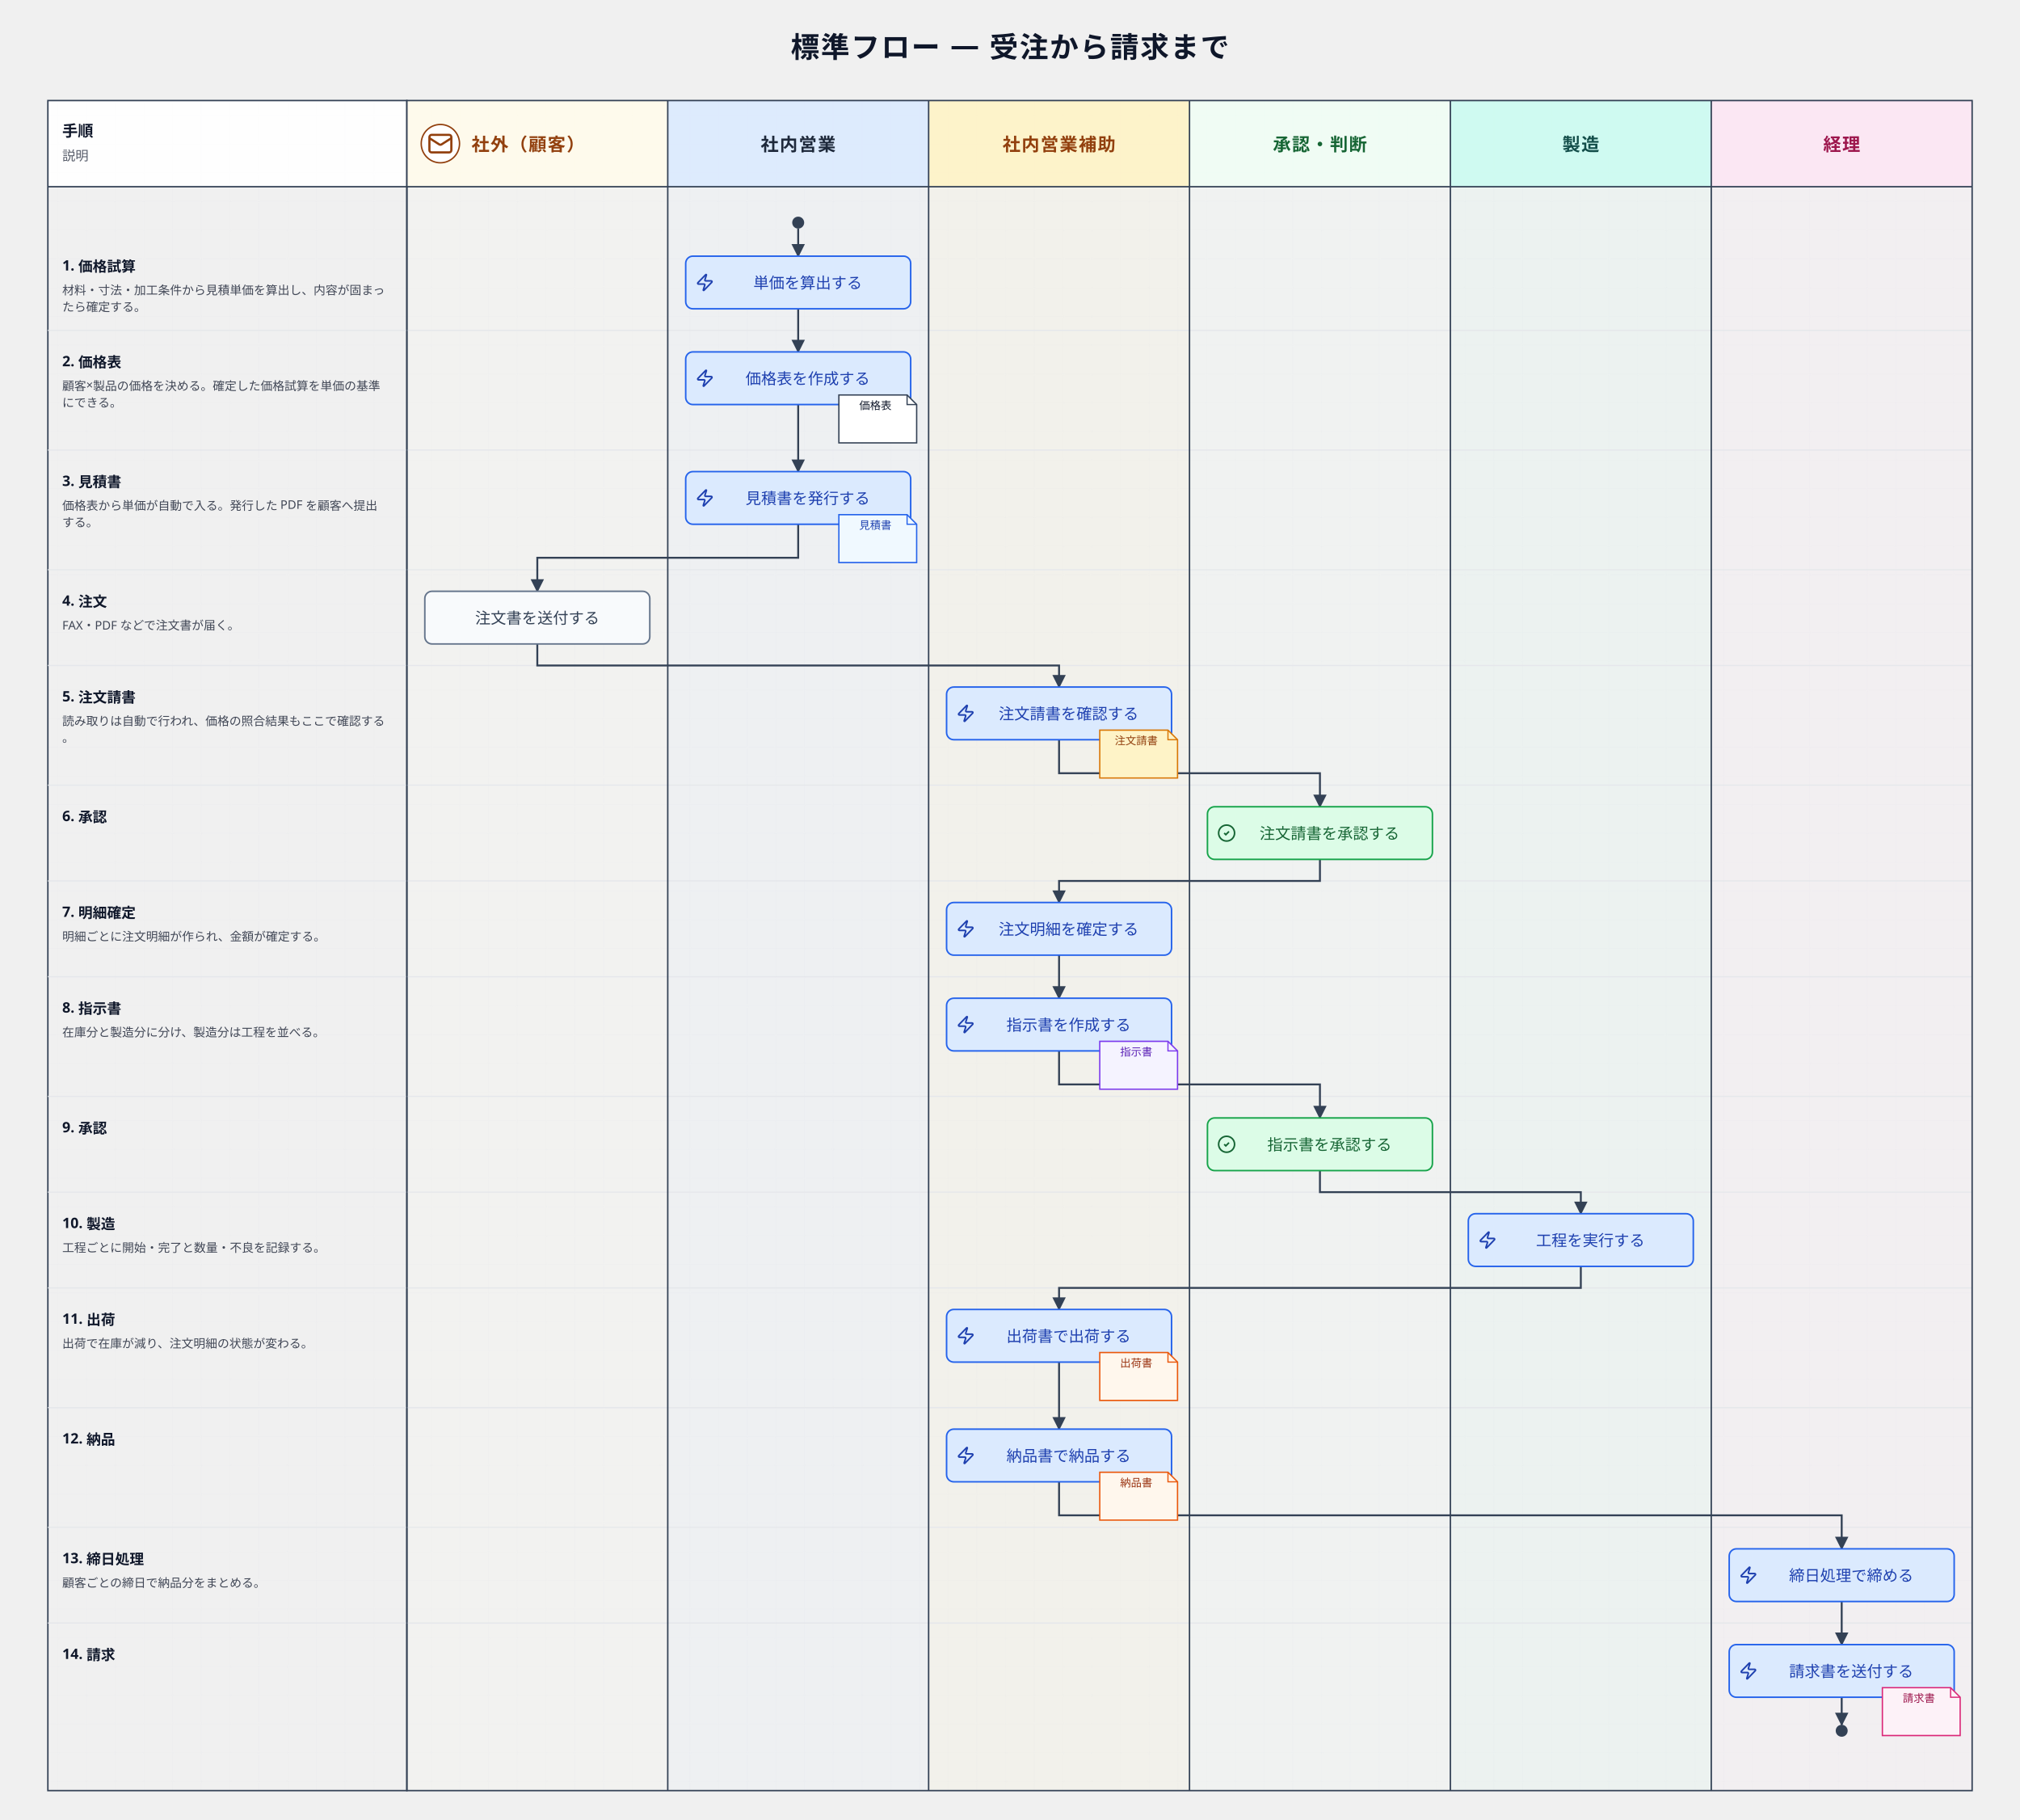
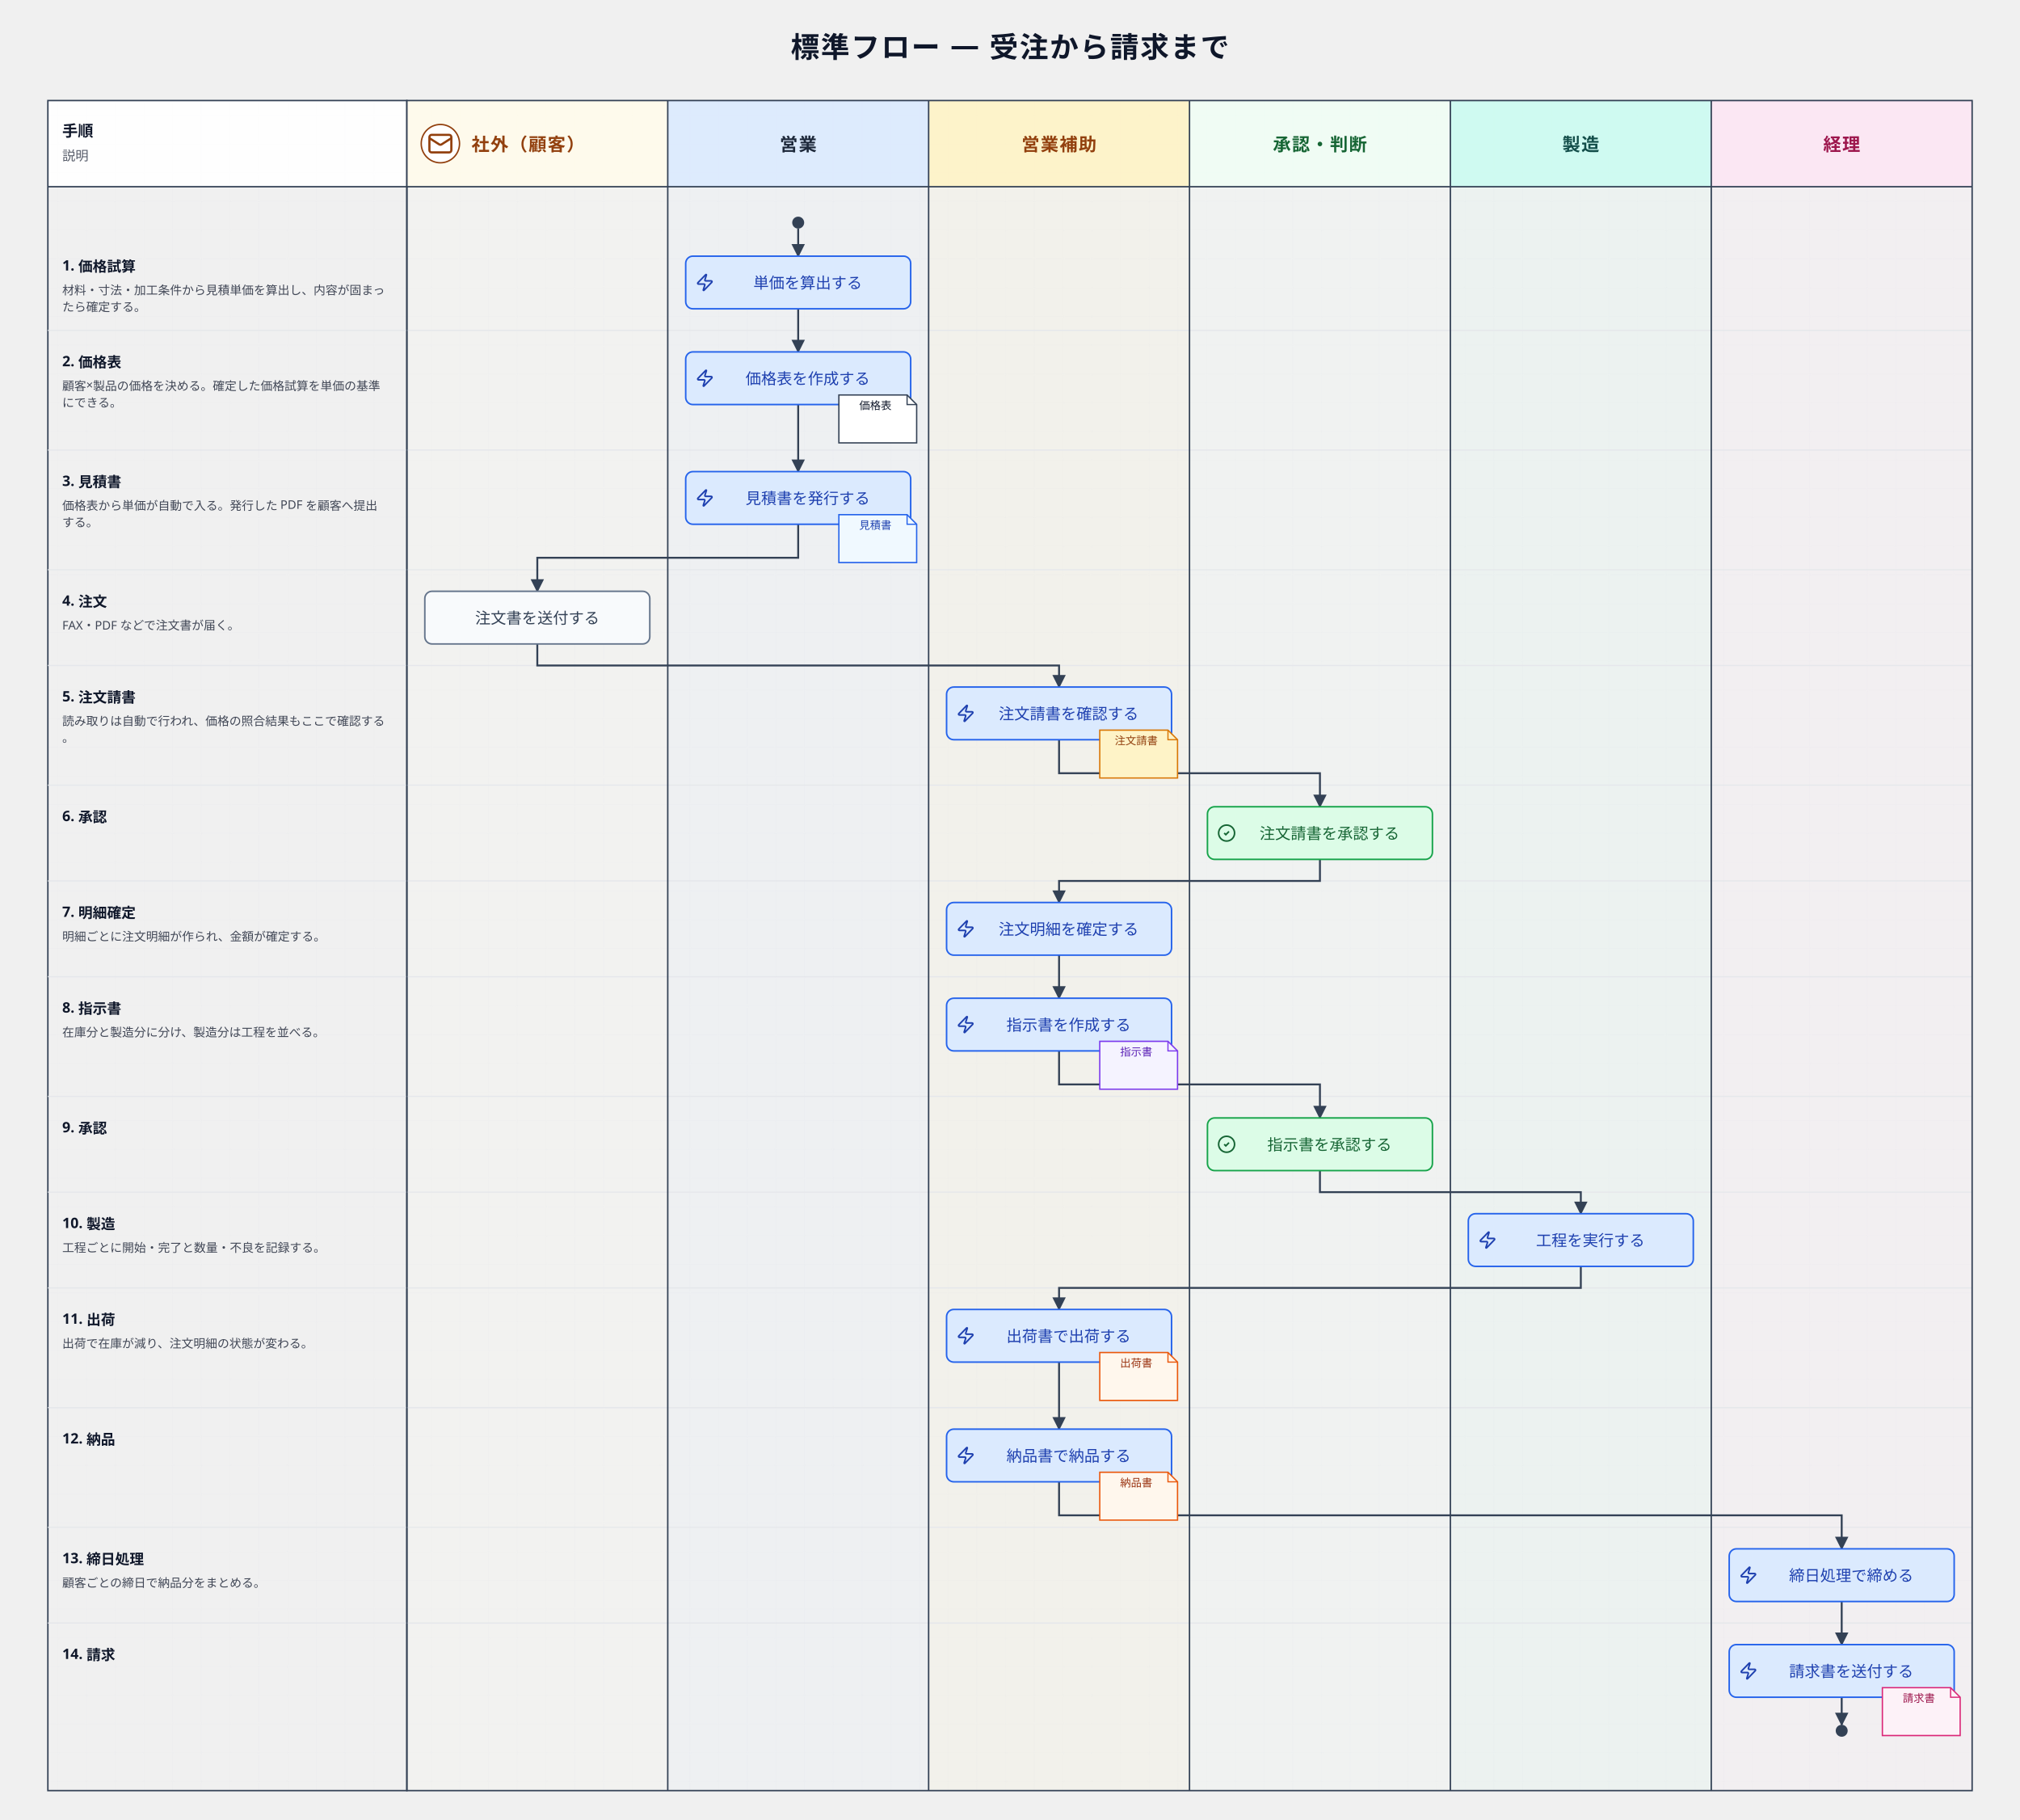
<svg xmlns="http://www.w3.org/2000/svg" viewBox="0 0 1688 1520" style="width:100%;height:auto;background:#ffffff;display:block" id="swimlane-svg">
  <defs>
    <marker id="arrowhead" viewBox="0 0 10 10" refX="9" refY="5" markerWidth="7" markerHeight="7" orient="auto-start-reverse">
      <path d="M 0 0 L 10 5 L 0 10 z" fill="#334155" />
    </marker>
    <pattern id="gridp" width="24" height="24" patternUnits="userSpaceOnUse">
      <path d="M 24 0 L 0 0 0 24" fill="none" stroke="#e5e7eb" stroke-width="0.5" />
    </pattern>
  </defs>
  <rect x="40" y="84" width="1608" height="1412" fill="url(#gridp)" opacity="0.5" />
  <rect x="40" y="84" width="300" height="72" fill="white" opacity="0.9" />
  <text x="52" y="114" fill="#0f172a" font-family="'Noto Sans JP',sans-serif" font-size="13" font-weight="700">手順</text>
  <text x="52" y="134" fill="#0f172a" opacity="0.7" font-family="'Noto Sans JP',sans-serif" font-size="11">説明</text>
  <line x1="40" x2="340" y1="156" y2="156" stroke="#334155" stroke-width="1.2" vector-effect="non-scaling-stroke" />
  <rect x="40" y="84" width="300" height="1412" fill="none" stroke="#334155" stroke-width="1.2" vector-effect="non-scaling-stroke" />
  <g>
    <text x="52" y="226" fill="#0f172a" font-family="'Noto Sans JP',sans-serif" font-size="12" font-weight="600">1. 価格試算</text>
    <text x="52" y="246" fill="#0f172a" opacity="0.78" font-family="'Noto Sans JP',sans-serif" font-size="10" font-weight="400">
      <tspan x="52" dy="0">
        <tspan font-weight="400" font-style="normal" text-decoration="none">材料・寸法・加工条件から見積単価を算出し、内容が固まっ</tspan>
      </tspan>
      <tspan x="52" dy="14">
        <tspan font-weight="400" font-style="normal" text-decoration="none">たら確定する。</tspan>
      </tspan>
    </text>
  </g>
  <g>
    <text x="52" y="306" fill="#0f172a" font-family="'Noto Sans JP',sans-serif" font-size="12" font-weight="600">2. 価格表</text>
    <text x="52" y="326" fill="#0f172a" opacity="0.78" font-family="'Noto Sans JP',sans-serif" font-size="10" font-weight="400">
      <tspan x="52" dy="0">
        <tspan font-weight="400" font-style="normal" text-decoration="none">顧客×製品の価格を決める。確定した価格試算を単価の基準</tspan>
      </tspan>
      <tspan x="52" dy="14">
        <tspan font-weight="400" font-style="normal" text-decoration="none">にできる。</tspan>
      </tspan>
    </text>
  </g>
  <g>
    <text x="52" y="406" fill="#0f172a" font-family="'Noto Sans JP',sans-serif" font-size="12" font-weight="600">3. 見積書</text>
    <text x="52" y="426" fill="#0f172a" opacity="0.78" font-family="'Noto Sans JP',sans-serif" font-size="10" font-weight="400">
      <tspan x="52" dy="0">
        <tspan font-weight="400" font-style="normal" text-decoration="none">価格表から単価が自動で入る。発行した PDF を顧客へ提出</tspan>
      </tspan>
      <tspan x="52" dy="14">
        <tspan font-weight="400" font-style="normal" text-decoration="none">する。</tspan>
      </tspan>
    </text>
  </g>
  <g>
    <text x="52" y="506" fill="#0f172a" font-family="'Noto Sans JP',sans-serif" font-size="12" font-weight="600">4. 注文</text>
    <text x="52" y="526" fill="#0f172a" opacity="0.78" font-family="'Noto Sans JP',sans-serif" font-size="10" font-weight="400">
      <tspan x="52" dy="0">
        <tspan font-weight="400" font-style="normal" text-decoration="none">FAX・PDF などで注文書が届く。</tspan>
      </tspan>
    </text>
  </g>
  <g>
    <text x="52" y="586" fill="#0f172a" font-family="'Noto Sans JP',sans-serif" font-size="12" font-weight="600">5. 注文請書</text>
    <text x="52" y="606" fill="#0f172a" opacity="0.78" font-family="'Noto Sans JP',sans-serif" font-size="10" font-weight="400">
      <tspan x="52" dy="0">
        <tspan font-weight="400" font-style="normal" text-decoration="none">読み取りは自動で行われ、価格の照合結果もここで確認する</tspan>
      </tspan>
      <tspan x="52" dy="14">
        <tspan font-weight="400" font-style="normal" text-decoration="none">。</tspan>
      </tspan>
    </text>
  </g>
  <g>
    <text x="52" y="686" fill="#0f172a" font-family="'Noto Sans JP',sans-serif" font-size="12" font-weight="600">6. 承認</text>
  </g>
  <g>
    <text x="52" y="766" fill="#0f172a" font-family="'Noto Sans JP',sans-serif" font-size="12" font-weight="600">7. 明細確定</text>
    <text x="52" y="786" fill="#0f172a" opacity="0.78" font-family="'Noto Sans JP',sans-serif" font-size="10" font-weight="400">
      <tspan x="52" dy="0">
        <tspan font-weight="400" font-style="normal" text-decoration="none">明細ごとに注文明細が作られ、金額が確定する。</tspan>
      </tspan>
    </text>
  </g>
  <g>
    <text x="52" y="846" fill="#0f172a" font-family="'Noto Sans JP',sans-serif" font-size="12" font-weight="600">8. 指示書</text>
    <text x="52" y="866" fill="#0f172a" opacity="0.78" font-family="'Noto Sans JP',sans-serif" font-size="10" font-weight="400">
      <tspan x="52" dy="0">
        <tspan font-weight="400" font-style="normal" text-decoration="none">在庫分と製造分に分け、製造分は工程を並べる。</tspan>
      </tspan>
    </text>
  </g>
  <g>
    <text x="52" y="946" fill="#0f172a" font-family="'Noto Sans JP',sans-serif" font-size="12" font-weight="600">9. 承認</text>
  </g>
  <g>
    <text x="52" y="1026" fill="#0f172a" font-family="'Noto Sans JP',sans-serif" font-size="12" font-weight="600">10. 製造</text>
    <text x="52" y="1046" fill="#0f172a" opacity="0.78" font-family="'Noto Sans JP',sans-serif" font-size="10" font-weight="400">
      <tspan x="52" dy="0">
        <tspan font-weight="400" font-style="normal" text-decoration="none">工程ごとに開始・完了と数量・不良を記録する。</tspan>
      </tspan>
    </text>
  </g>
  <g>
    <text x="52" y="1106" fill="#0f172a" font-family="'Noto Sans JP',sans-serif" font-size="12" font-weight="600">11. 出荷</text>
    <text x="52" y="1126" fill="#0f172a" opacity="0.78" font-family="'Noto Sans JP',sans-serif" font-size="10" font-weight="400">
      <tspan x="52" dy="0">
        <tspan font-weight="400" font-style="normal" text-decoration="none">出荷で在庫が減り、注文明細の状態が変わる。</tspan>
      </tspan>
    </text>
  </g>
  <g>
    <text x="52" y="1206" fill="#0f172a" font-family="'Noto Sans JP',sans-serif" font-size="12" font-weight="600">12. 納品</text>
  </g>
  <g>
    <text x="52" y="1306" fill="#0f172a" font-family="'Noto Sans JP',sans-serif" font-size="12" font-weight="600">13. 締日処理</text>
    <text x="52" y="1326" fill="#0f172a" opacity="0.78" font-family="'Noto Sans JP',sans-serif" font-size="10" font-weight="400">
      <tspan x="52" dy="0">
        <tspan font-weight="400" font-style="normal" text-decoration="none">顧客ごとの締日で納品分をまとめる。</tspan>
      </tspan>
    </text>
  </g>
  <g>
    <text x="52" y="1386" fill="#0f172a" font-family="'Noto Sans JP',sans-serif" font-size="12" font-weight="600">14. 請求</text>
  </g>
  <g>
    <rect x="340" y="84" width="218" height="1412" fill="#fffbeb" opacity="0.12" />
    <rect x="340" y="84" width="218" height="72" fill="#fffbeb" opacity="0.9" />
    <g>
      <circle cx="368" cy="120" r="16" fill="#ffffff" stroke="#92400e" stroke-width="1.2" />
      <svg x="357" y="109" width="22" height="22" viewBox="0 0 24 24" fill="none" stroke="#92400e" stroke-width="2">
        <path d="m22 7-8.991 5.727a2 2 0 0 1-2.009 0L2 7" />
        <rect x="2" y="4" width="20" height="16" rx="2" />
      </svg>
    </g>
    <text x="394" y="126" text-anchor="start" fill="#92400e" font-family="'Noto Sans JP',sans-serif" font-size="15" font-weight="700" letter-spacing="0.06em">社外（顧客）</text>
    <line x1="340" x2="558" y1="156" y2="156" stroke="#334155" stroke-width="1.2" vector-effect="non-scaling-stroke" />
  </g>
  <g>
    <rect x="558" y="84" width="218" height="1412" fill="#dbeafe" opacity="0.12" />
    <rect x="558" y="84" width="218" height="72" fill="#dbeafe" opacity="0.9" />
-     <text x="667" y="126" text-anchor="middle" fill="#1e293b" font-family="'Noto Sans JP',sans-serif" font-size="15" font-weight="700" letter-spacing="0.06em">社内営業</text>
+     <text x="667" y="126" text-anchor="middle" fill="#1e293b" font-family="'Noto Sans JP',sans-serif" font-size="15" font-weight="700" letter-spacing="0.06em">営業</text>
    <line x1="558" x2="776" y1="156" y2="156" stroke="#334155" stroke-width="1.2" vector-effect="non-scaling-stroke" />
  </g>
  <g>
    <rect x="776" y="84" width="218" height="1412" fill="#fef3c7" opacity="0.12" />
    <rect x="776" y="84" width="218" height="72" fill="#fef3c7" opacity="0.9" />
-     <text x="885" y="126" text-anchor="middle" fill="#92400e" font-family="'Noto Sans JP',sans-serif" font-size="15" font-weight="700" letter-spacing="0.06em">社内営業補助</text>
+     <text x="885" y="126" text-anchor="middle" fill="#92400e" font-family="'Noto Sans JP',sans-serif" font-size="15" font-weight="700" letter-spacing="0.06em">営業補助</text>
    <line x1="776" x2="994" y1="156" y2="156" stroke="#334155" stroke-width="1.2" vector-effect="non-scaling-stroke" />
  </g>
  <g>
    <rect x="994" y="84" width="218" height="1412" fill="#f0fdf4" opacity="0.12" />
    <rect x="994" y="84" width="218" height="72" fill="#f0fdf4" opacity="0.9" />
    <text x="1103" y="126" text-anchor="middle" fill="#166534" font-family="'Noto Sans JP',sans-serif" font-size="15" font-weight="700" letter-spacing="0.06em">承認・判断</text>
    <line x1="994" x2="1212" y1="156" y2="156" stroke="#334155" stroke-width="1.2" vector-effect="non-scaling-stroke" />
  </g>
  <g>
    <rect x="1212" y="84" width="218" height="1412" fill="#ccfbf1" opacity="0.12" />
    <rect x="1212" y="84" width="218" height="72" fill="#ccfbf1" opacity="0.9" />
    <text x="1321" y="126" text-anchor="middle" fill="#134e4a" font-family="'Noto Sans JP',sans-serif" font-size="15" font-weight="700" letter-spacing="0.06em">製造</text>
    <line x1="1212" x2="1430" y1="156" y2="156" stroke="#334155" stroke-width="1.2" vector-effect="non-scaling-stroke" />
  </g>
  <g>
    <rect x="1430" y="84" width="218" height="1412" fill="#fce7f3" opacity="0.12" />
    <rect x="1430" y="84" width="218" height="72" fill="#fce7f3" opacity="0.9" />
    <text x="1539" y="126" text-anchor="middle" fill="#9d174d" font-family="'Noto Sans JP',sans-serif" font-size="15" font-weight="700" letter-spacing="0.06em">経理</text>
    <line x1="1430" x2="1648" y1="156" y2="156" stroke="#334155" stroke-width="1.2" vector-effect="non-scaling-stroke" />
  </g>
  <line x1="40" y1="276" x2="1648" y2="276" stroke="#e5e7eb" stroke-width="1" vector-effect="non-scaling-stroke" opacity="0.95" />
  <line x1="40" y1="376" x2="1648" y2="376" stroke="#e5e7eb" stroke-width="1" vector-effect="non-scaling-stroke" opacity="0.95" />
  <line x1="40" y1="476" x2="1648" y2="476" stroke="#e5e7eb" stroke-width="1" vector-effect="non-scaling-stroke" opacity="0.95" />
  <line x1="40" y1="556" x2="1648" y2="556" stroke="#e5e7eb" stroke-width="1" vector-effect="non-scaling-stroke" opacity="0.95" />
  <line x1="40" y1="656" x2="1648" y2="656" stroke="#e5e7eb" stroke-width="1" vector-effect="non-scaling-stroke" opacity="0.95" />
  <line x1="40" y1="736" x2="1648" y2="736" stroke="#e5e7eb" stroke-width="1" vector-effect="non-scaling-stroke" opacity="0.95" />
  <line x1="40" y1="816" x2="1648" y2="816" stroke="#e5e7eb" stroke-width="1" vector-effect="non-scaling-stroke" opacity="0.95" />
  <line x1="40" y1="916" x2="1648" y2="916" stroke="#e5e7eb" stroke-width="1" vector-effect="non-scaling-stroke" opacity="0.95" />
  <line x1="40" y1="996" x2="1648" y2="996" stroke="#e5e7eb" stroke-width="1" vector-effect="non-scaling-stroke" opacity="0.95" />
  <line x1="40" y1="1076" x2="1648" y2="1076" stroke="#e5e7eb" stroke-width="1" vector-effect="non-scaling-stroke" opacity="0.95" />
  <line x1="40" y1="1176" x2="1648" y2="1176" stroke="#e5e7eb" stroke-width="1" vector-effect="non-scaling-stroke" opacity="0.95" />
  <line x1="40" y1="1276" x2="1648" y2="1276" stroke="#e5e7eb" stroke-width="1" vector-effect="non-scaling-stroke" opacity="0.95" />
  <line x1="40" y1="1356" x2="1648" y2="1356" stroke="#e5e7eb" stroke-width="1" vector-effect="non-scaling-stroke" opacity="0.95" />
  <rect x="340" y="84" width="1308" height="1412" fill="none" stroke="#334155" stroke-width="1.2" vector-effect="non-scaling-stroke" />
  <line x1="558" x2="558" y1="84" y2="1496" stroke="#334155" stroke-width="1.2" vector-effect="non-scaling-stroke" />
  <line x1="776" x2="776" y1="84" y2="1496" stroke="#334155" stroke-width="1.2" vector-effect="non-scaling-stroke" />
  <line x1="994" x2="994" y1="84" y2="1496" stroke="#334155" stroke-width="1.2" vector-effect="non-scaling-stroke" />
  <line x1="1212" x2="1212" y1="84" y2="1496" stroke="#334155" stroke-width="1.2" vector-effect="non-scaling-stroke" />
  <line x1="1430" x2="1430" y1="84" y2="1496" stroke="#334155" stroke-width="1.2" vector-effect="non-scaling-stroke" />
  <line x1="667" y1="258" x2="667" y2="294" stroke="#334155" stroke-width="1.6" marker-end="url(#arrowhead)" />
  <line x1="667" y1="338" x2="667" y2="394" stroke="#334155" stroke-width="1.6" marker-end="url(#arrowhead)" />
  <path d="M 667 438 L 667 466 L 449 466 L 449 494" fill="none" stroke="#334155" stroke-width="1.6" marker-end="url(#arrowhead)" />
  <path d="M 449 538 L 449 556 L 885 556 L 885 574" fill="none" stroke="#334155" stroke-width="1.6" marker-end="url(#arrowhead)" />
  <path d="M 885 618 L 885 646 L 1103 646 L 1103 674" fill="none" stroke="#334155" stroke-width="1.6" marker-end="url(#arrowhead)" />
  <path d="M 1103 718 L 1103 736 L 885 736 L 885 754" fill="none" stroke="#334155" stroke-width="1.6" marker-end="url(#arrowhead)" />
  <line x1="885" y1="798" x2="885" y2="834" stroke="#334155" stroke-width="1.6" marker-end="url(#arrowhead)" />
  <path d="M 885 878 L 885 906 L 1103 906 L 1103 934" fill="none" stroke="#334155" stroke-width="1.6" marker-end="url(#arrowhead)" />
  <path d="M 1103 978 L 1103 996 L 1321 996 L 1321 1014" fill="none" stroke="#334155" stroke-width="1.6" marker-end="url(#arrowhead)" />
  <path d="M 1321 1058 L 1321 1076 L 885 1076 L 885 1094" fill="none" stroke="#334155" stroke-width="1.6" marker-end="url(#arrowhead)" />
  <line x1="885" y1="1138" x2="885" y2="1194" stroke="#334155" stroke-width="1.6" marker-end="url(#arrowhead)" />
  <path d="M 885 1238 L 885 1266 L 1539 1266 L 1539 1294" fill="none" stroke="#334155" stroke-width="1.6" marker-end="url(#arrowhead)" />
  <line x1="1539" y1="1338" x2="1539" y2="1374" stroke="#334155" stroke-width="1.6" marker-end="url(#arrowhead)" />
  <line x1="667" y1="191" x2="667" y2="214" stroke="#334155" stroke-width="1.6" marker-end="url(#arrowhead)" />
  <circle cx="667" cy="186" r="5" fill="#334155" />
  <line x1="1539" y1="1418" x2="1539" y2="1441" stroke="#334155" stroke-width="1.6" marker-end="url(#arrowhead)" />
  <circle cx="1539" cy="1446" r="5" fill="#334155" />
  <g>
    <rect x="573" y="214" width="188" height="44" rx="6" fill="#dbeafe" stroke="#2563eb" stroke-width="1.3" />
    <svg x="581" y="228" width="16" height="16" viewBox="0 0 24 24" fill="none" stroke="#1e40af" stroke-width="2">
      <path d="M4 14a1 1 0 0 1-.78-1.63l9.9-10.2a.5.5 0 0 1 .86.46l-1.92 6.02A1 1 0 0 0 13 10h7a1 1 0 0 1 .78 1.63l-9.9 10.2a.5.5 0 0 1-.86-.46l1.92-6.02A1 1 0 0 0 11 14z" />
    </svg>
    <text x="675" y="241" text-anchor="middle" fill="#1e40af" font-family="'Noto Sans JP',sans-serif" font-size="13" font-weight="500">単価を算出する</text>
  </g>
  <g>
    <rect x="573" y="294" width="188" height="44" rx="6" fill="#dbeafe" stroke="#2563eb" stroke-width="1.3" />
    <svg x="581" y="308" width="16" height="16" viewBox="0 0 24 24" fill="none" stroke="#1e40af" stroke-width="2">
      <path d="M4 14a1 1 0 0 1-.78-1.63l9.9-10.2a.5.5 0 0 1 .86.46l-1.92 6.02A1 1 0 0 0 13 10h7a1 1 0 0 1 .78 1.63l-9.9 10.2a.5.5 0 0 1-.86-.46l1.92-6.02A1 1 0 0 0 11 14z" />
    </svg>
    <text x="675" y="321" text-anchor="middle" fill="#1e40af" font-family="'Noto Sans JP',sans-serif" font-size="13" font-weight="500">価格表を作成する</text>
    <g>
      <path d="M 701 330 H 758 L 766 338 V 370 H 701 Z" fill="#ffffff" stroke="#334155" stroke-width="1.1" />
      <path d="M 758 330 V 338 H 766" fill="none" stroke="#334155" stroke-width="1" />
      <text x="731.5" y="342" text-anchor="middle" font-family="'JetBrains Mono',monospace" font-size="9" fill="#0f172a">価格表</text>
    </g>
  </g>
  <g>
    <rect x="573" y="394" width="188" height="44" rx="6" fill="#dbeafe" stroke="#2563eb" stroke-width="1.3" />
    <svg x="581" y="408" width="16" height="16" viewBox="0 0 24 24" fill="none" stroke="#1e40af" stroke-width="2">
      <path d="M4 14a1 1 0 0 1-.78-1.63l9.9-10.2a.5.5 0 0 1 .86.46l-1.92 6.02A1 1 0 0 0 13 10h7a1 1 0 0 1 .78 1.63l-9.9 10.2a.5.5 0 0 1-.86-.46l1.92-6.02A1 1 0 0 0 11 14z" />
    </svg>
    <text x="675" y="421" text-anchor="middle" fill="#1e40af" font-family="'Noto Sans JP',sans-serif" font-size="13" font-weight="500">見積書を発行する</text>
    <g>
      <path d="M 701 430 H 758 L 766 438 V 470 H 701 Z" fill="#f0f9ff" stroke="#2563eb" stroke-width="1.1" />
      <path d="M 758 430 V 438 H 766" fill="none" stroke="#2563eb" stroke-width="1" />
      <text x="731.5" y="442" text-anchor="middle" font-family="'JetBrains Mono',monospace" font-size="9" fill="#1e40af">見積書</text>
    </g>
  </g>
  <g>
    <rect x="355" y="494" width="188" height="44" rx="6" fill="#f8fafc" stroke="#64748b" stroke-width="1.3" />
    <text x="449" y="521" text-anchor="middle" fill="#334155" font-family="'Noto Sans JP',sans-serif" font-size="13" font-weight="500">注文書を送付する</text>
  </g>
  <g>
    <rect x="791" y="574" width="188" height="44" rx="6" fill="#dbeafe" stroke="#2563eb" stroke-width="1.3" />
    <svg x="799" y="588" width="16" height="16" viewBox="0 0 24 24" fill="none" stroke="#1e40af" stroke-width="2">
      <path d="M4 14a1 1 0 0 1-.78-1.63l9.9-10.2a.5.5 0 0 1 .86.46l-1.92 6.02A1 1 0 0 0 13 10h7a1 1 0 0 1 .78 1.63l-9.9 10.2a.5.5 0 0 1-.86-.46l1.92-6.02A1 1 0 0 0 11 14z" />
    </svg>
    <text x="893" y="601" text-anchor="middle" fill="#1e40af" font-family="'Noto Sans JP',sans-serif" font-size="13" font-weight="500">注文請書を確認する</text>
    <g>
      <path d="M 919 610 H 976 L 984 618 V 650 H 919 Z" fill="#fef3c7" stroke="#d97706" stroke-width="1.1" />
      <path d="M 976 610 V 618 H 984" fill="none" stroke="#d97706" stroke-width="1" />
      <text x="949.5" y="622" text-anchor="middle" font-family="'JetBrains Mono',monospace" font-size="9" fill="#92400e">注文請書</text>
    </g>
  </g>
  <g>
    <rect x="1009" y="674" width="188" height="44" rx="6" fill="#dcfce7" stroke="#16a34a" stroke-width="1.3" />
    <svg x="1017" y="688" width="16" height="16" viewBox="0 0 24 24" fill="none" stroke="#166534" stroke-width="2">
      <circle cx="12" cy="12" r="10" />
      <path d="m9 12 2 2 4-4" />
    </svg>
    <text x="1111" y="701" text-anchor="middle" fill="#166534" font-family="'Noto Sans JP',sans-serif" font-size="13" font-weight="500">注文請書を承認する</text>
  </g>
  <g>
    <rect x="791" y="754" width="188" height="44" rx="6" fill="#dbeafe" stroke="#2563eb" stroke-width="1.3" />
    <svg x="799" y="768" width="16" height="16" viewBox="0 0 24 24" fill="none" stroke="#1e40af" stroke-width="2">
      <path d="M4 14a1 1 0 0 1-.78-1.63l9.9-10.2a.5.5 0 0 1 .86.46l-1.92 6.02A1 1 0 0 0 13 10h7a1 1 0 0 1 .78 1.63l-9.9 10.2a.5.5 0 0 1-.86-.46l1.92-6.02A1 1 0 0 0 11 14z" />
    </svg>
    <text x="893" y="781" text-anchor="middle" fill="#1e40af" font-family="'Noto Sans JP',sans-serif" font-size="13" font-weight="500">注文明細を確定する</text>
  </g>
  <g>
    <rect x="791" y="834" width="188" height="44" rx="6" fill="#dbeafe" stroke="#2563eb" stroke-width="1.3" />
    <svg x="799" y="848" width="16" height="16" viewBox="0 0 24 24" fill="none" stroke="#1e40af" stroke-width="2">
      <path d="M4 14a1 1 0 0 1-.78-1.63l9.9-10.2a.5.5 0 0 1 .86.46l-1.92 6.02A1 1 0 0 0 13 10h7a1 1 0 0 1 .78 1.63l-9.9 10.2a.5.5 0 0 1-.86-.46l1.92-6.02A1 1 0 0 0 11 14z" />
    </svg>
    <text x="893" y="861" text-anchor="middle" fill="#1e40af" font-family="'Noto Sans JP',sans-serif" font-size="13" font-weight="500">指示書を作成する</text>
    <g>
      <path d="M 919 870 H 976 L 984 878 V 910 H 919 Z" fill="#f5f3ff" stroke="#7c3aed" stroke-width="1.1" />
      <path d="M 976 870 V 878 H 984" fill="none" stroke="#7c3aed" stroke-width="1" />
      <text x="949.5" y="882" text-anchor="middle" font-family="'JetBrains Mono',monospace" font-size="9" fill="#5b21b6">指示書</text>
    </g>
  </g>
  <g>
    <rect x="1009" y="934" width="188" height="44" rx="6" fill="#dcfce7" stroke="#16a34a" stroke-width="1.3" />
    <svg x="1017" y="948" width="16" height="16" viewBox="0 0 24 24" fill="none" stroke="#166534" stroke-width="2">
      <circle cx="12" cy="12" r="10" />
      <path d="m9 12 2 2 4-4" />
    </svg>
    <text x="1111" y="961" text-anchor="middle" fill="#166534" font-family="'Noto Sans JP',sans-serif" font-size="13" font-weight="500">指示書を承認する</text>
  </g>
  <g>
    <rect x="1227" y="1014" width="188" height="44" rx="6" fill="#dbeafe" stroke="#2563eb" stroke-width="1.3" />
    <svg x="1235" y="1028" width="16" height="16" viewBox="0 0 24 24" fill="none" stroke="#1e40af" stroke-width="2">
      <path d="M4 14a1 1 0 0 1-.78-1.63l9.9-10.2a.5.5 0 0 1 .86.46l-1.92 6.02A1 1 0 0 0 13 10h7a1 1 0 0 1 .78 1.63l-9.9 10.2a.5.5 0 0 1-.86-.46l1.92-6.02A1 1 0 0 0 11 14z" />
    </svg>
    <text x="1329" y="1041" text-anchor="middle" fill="#1e40af" font-family="'Noto Sans JP',sans-serif" font-size="13" font-weight="500">工程を実行する</text>
  </g>
  <g>
    <rect x="791" y="1094" width="188" height="44" rx="6" fill="#dbeafe" stroke="#2563eb" stroke-width="1.3" />
    <svg x="799" y="1108" width="16" height="16" viewBox="0 0 24 24" fill="none" stroke="#1e40af" stroke-width="2">
      <path d="M4 14a1 1 0 0 1-.78-1.63l9.9-10.2a.5.5 0 0 1 .86.46l-1.92 6.02A1 1 0 0 0 13 10h7a1 1 0 0 1 .78 1.63l-9.9 10.2a.5.5 0 0 1-.86-.46l1.92-6.02A1 1 0 0 0 11 14z" />
    </svg>
    <text x="893" y="1121" text-anchor="middle" fill="#1e40af" font-family="'Noto Sans JP',sans-serif" font-size="13" font-weight="500">出荷書で出荷する</text>
    <g>
      <path d="M 919 1130 H 976 L 984 1138 V 1170 H 919 Z" fill="#fff7ed" stroke="#ea580c" stroke-width="1.1" />
      <path d="M 976 1130 V 1138 H 984" fill="none" stroke="#ea580c" stroke-width="1" />
      <text x="949.5" y="1142" text-anchor="middle" font-family="'JetBrains Mono',monospace" font-size="9" fill="#9a3412">出荷書</text>
    </g>
  </g>
  <g>
    <rect x="791" y="1194" width="188" height="44" rx="6" fill="#dbeafe" stroke="#2563eb" stroke-width="1.3" />
    <svg x="799" y="1208" width="16" height="16" viewBox="0 0 24 24" fill="none" stroke="#1e40af" stroke-width="2">
      <path d="M4 14a1 1 0 0 1-.78-1.63l9.9-10.2a.5.5 0 0 1 .86.46l-1.92 6.02A1 1 0 0 0 13 10h7a1 1 0 0 1 .78 1.63l-9.9 10.2a.5.5 0 0 1-.86-.46l1.92-6.02A1 1 0 0 0 11 14z" />
    </svg>
    <text x="893" y="1221" text-anchor="middle" fill="#1e40af" font-family="'Noto Sans JP',sans-serif" font-size="13" font-weight="500">納品書で納品する</text>
    <g>
      <path d="M 919 1230 H 976 L 984 1238 V 1270 H 919 Z" fill="#fff7ed" stroke="#ea580c" stroke-width="1.1" />
      <path d="M 976 1230 V 1238 H 984" fill="none" stroke="#ea580c" stroke-width="1" />
      <text x="949.5" y="1242" text-anchor="middle" font-family="'JetBrains Mono',monospace" font-size="9" fill="#9a3412">納品書</text>
    </g>
  </g>
  <g>
    <rect x="1445" y="1294" width="188" height="44" rx="6" fill="#dbeafe" stroke="#2563eb" stroke-width="1.3" />
    <svg x="1453" y="1308" width="16" height="16" viewBox="0 0 24 24" fill="none" stroke="#1e40af" stroke-width="2">
      <path d="M4 14a1 1 0 0 1-.78-1.63l9.9-10.2a.5.5 0 0 1 .86.46l-1.92 6.02A1 1 0 0 0 13 10h7a1 1 0 0 1 .78 1.63l-9.9 10.2a.5.5 0 0 1-.86-.46l1.92-6.02A1 1 0 0 0 11 14z" />
    </svg>
    <text x="1547" y="1321" text-anchor="middle" fill="#1e40af" font-family="'Noto Sans JP',sans-serif" font-size="13" font-weight="500">締日処理で締める</text>
  </g>
  <g>
    <rect x="1445" y="1374" width="188" height="44" rx="6" fill="#dbeafe" stroke="#2563eb" stroke-width="1.3" />
    <svg x="1453" y="1388" width="16" height="16" viewBox="0 0 24 24" fill="none" stroke="#1e40af" stroke-width="2">
      <path d="M4 14a1 1 0 0 1-.78-1.63l9.9-10.2a.5.5 0 0 1 .86.46l-1.92 6.02A1 1 0 0 0 13 10h7a1 1 0 0 1 .78 1.63l-9.9 10.2a.5.5 0 0 1-.86-.46l1.92-6.02A1 1 0 0 0 11 14z" />
    </svg>
    <text x="1547" y="1401" text-anchor="middle" fill="#1e40af" font-family="'Noto Sans JP',sans-serif" font-size="13" font-weight="500">請求書を送付する</text>
    <g>
      <path d="M 1573 1410 H 1630 L 1638 1418 V 1450 H 1573 Z" fill="#fdf2f8" stroke="#db2777" stroke-width="1.1" />
      <path d="M 1630 1410 V 1418 H 1638" fill="none" stroke="#db2777" stroke-width="1" />
      <text x="1603.5" y="1422" text-anchor="middle" font-family="'JetBrains Mono',monospace" font-size="9" fill="#9d174d">請求書</text>
    </g>
  </g>
  <text x="844" y="48" text-anchor="middle" fill="#0f172a" font-family="'Noto Sans JP','Noto Sans',sans-serif" font-size="24" font-weight="600" letter-spacing="0.05em">標準フロー — 受注から請求まで</text>
</svg>
